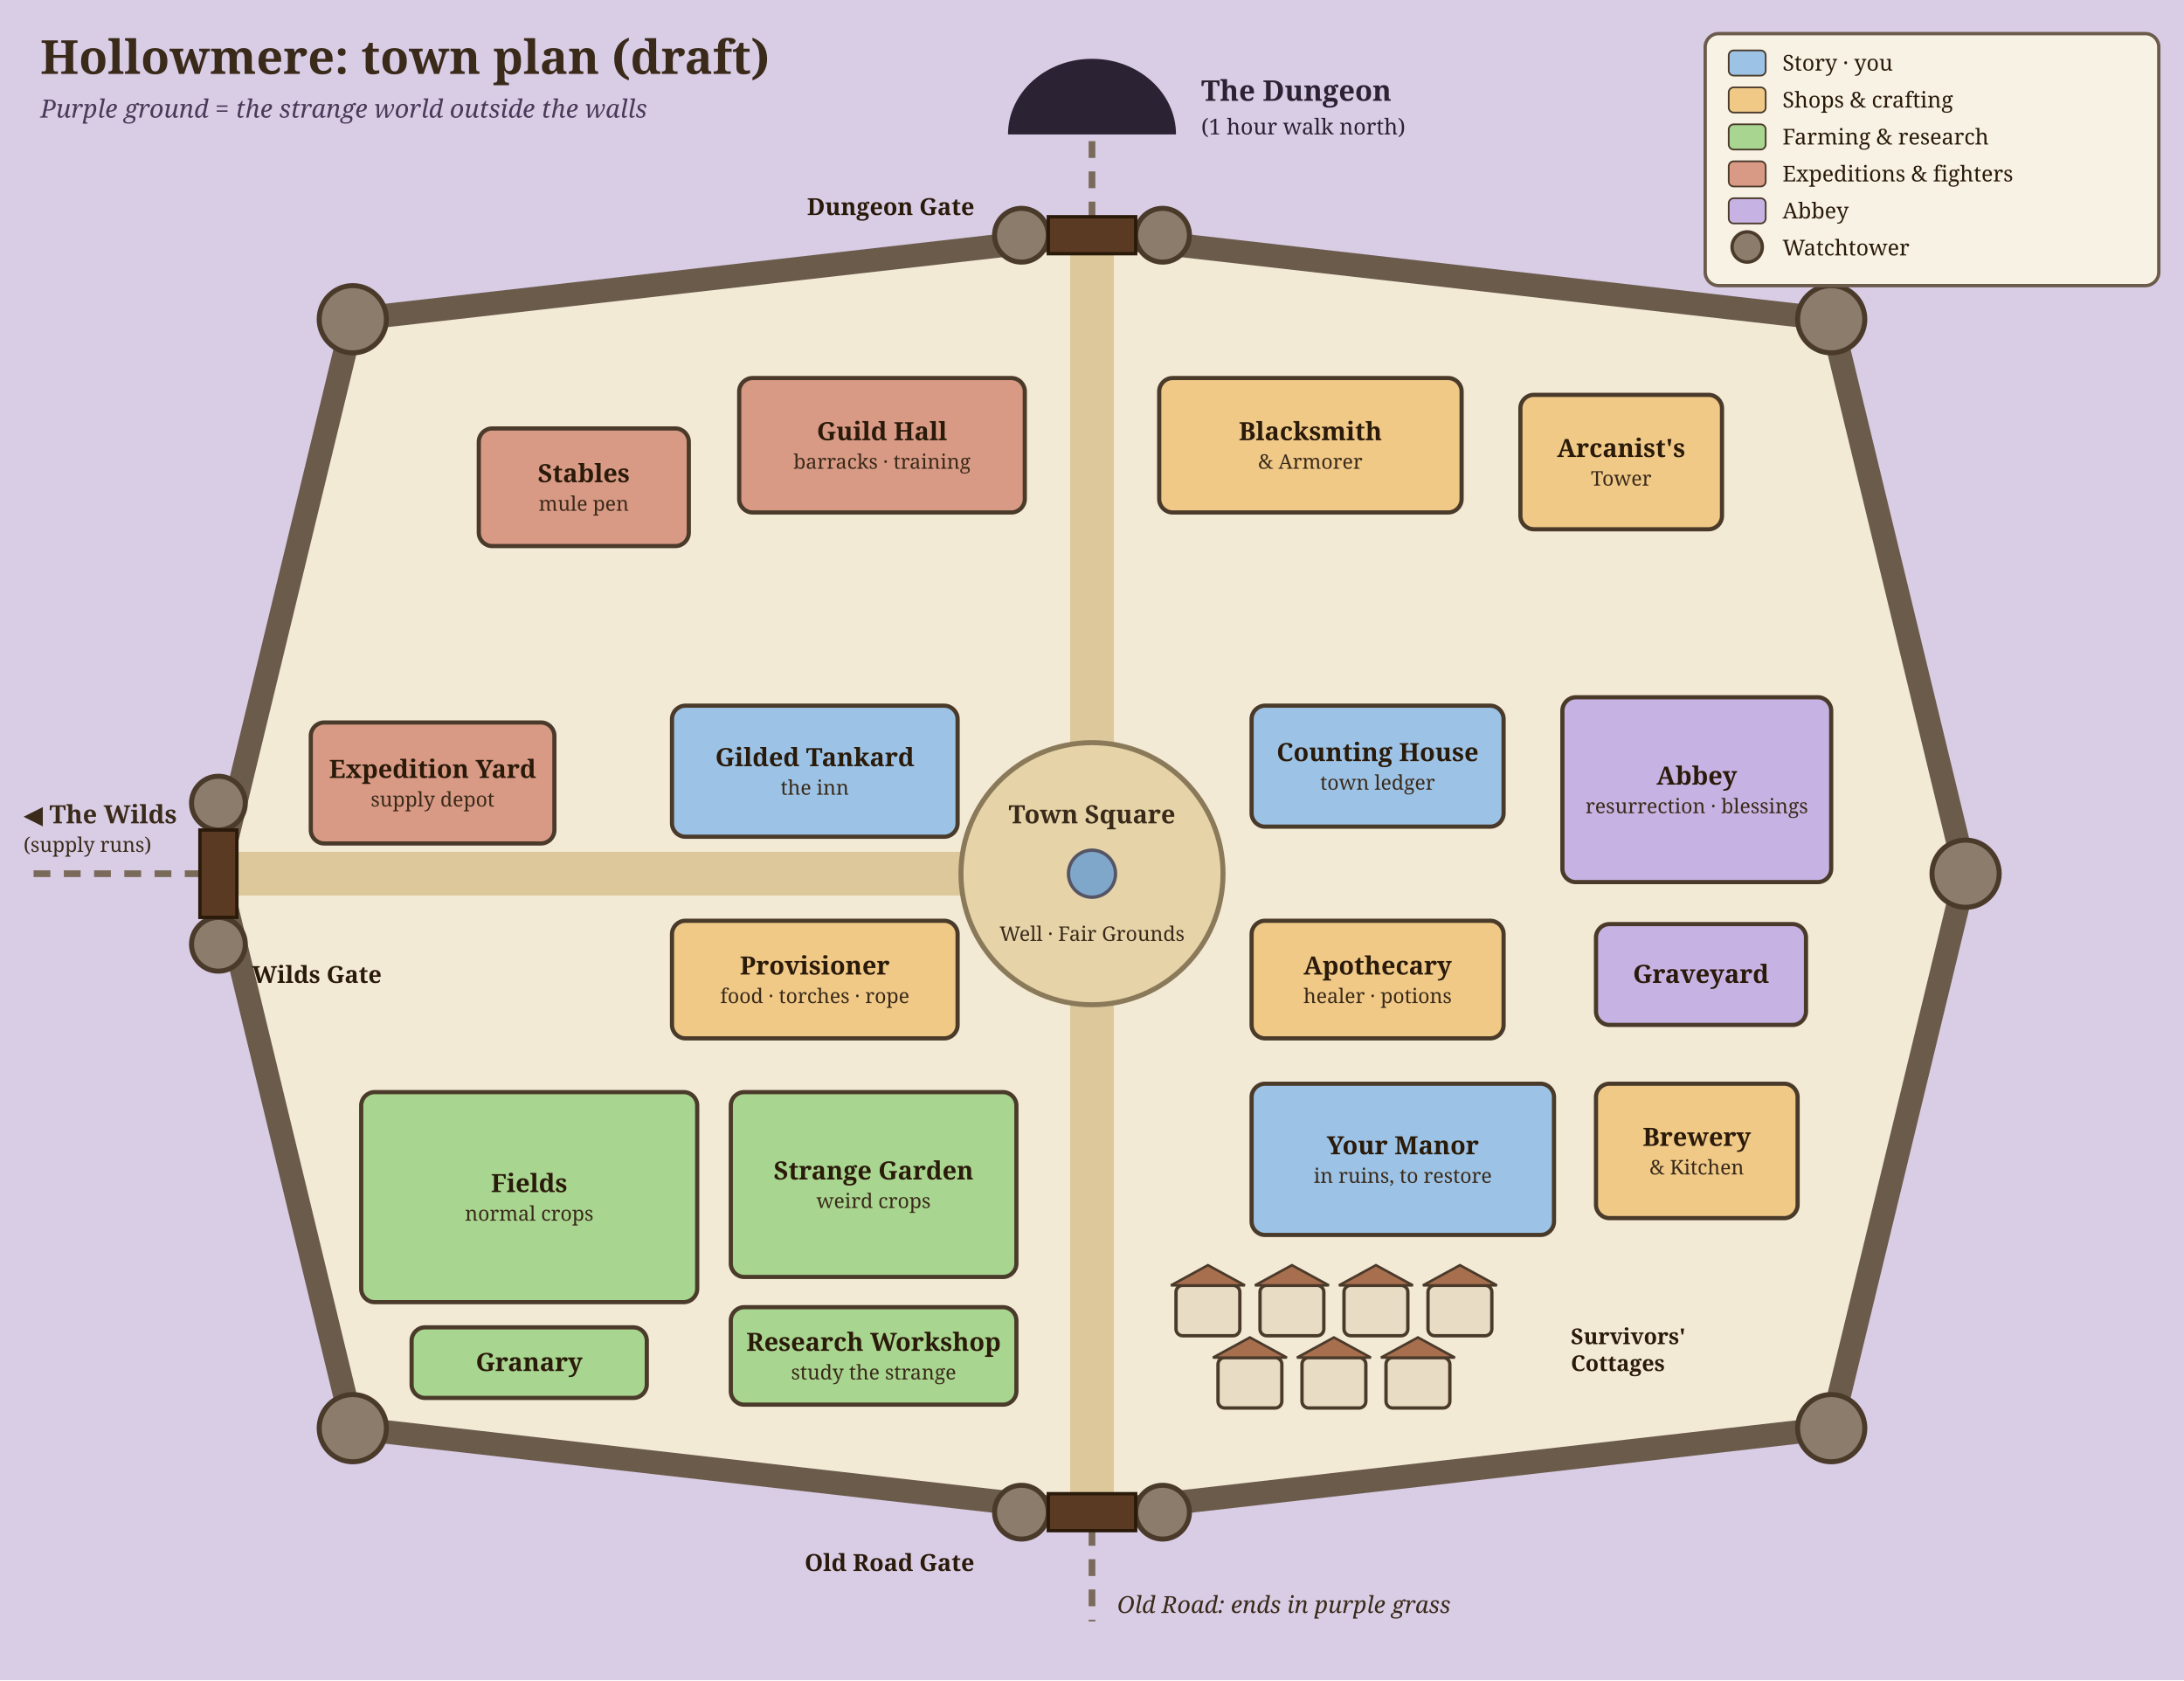
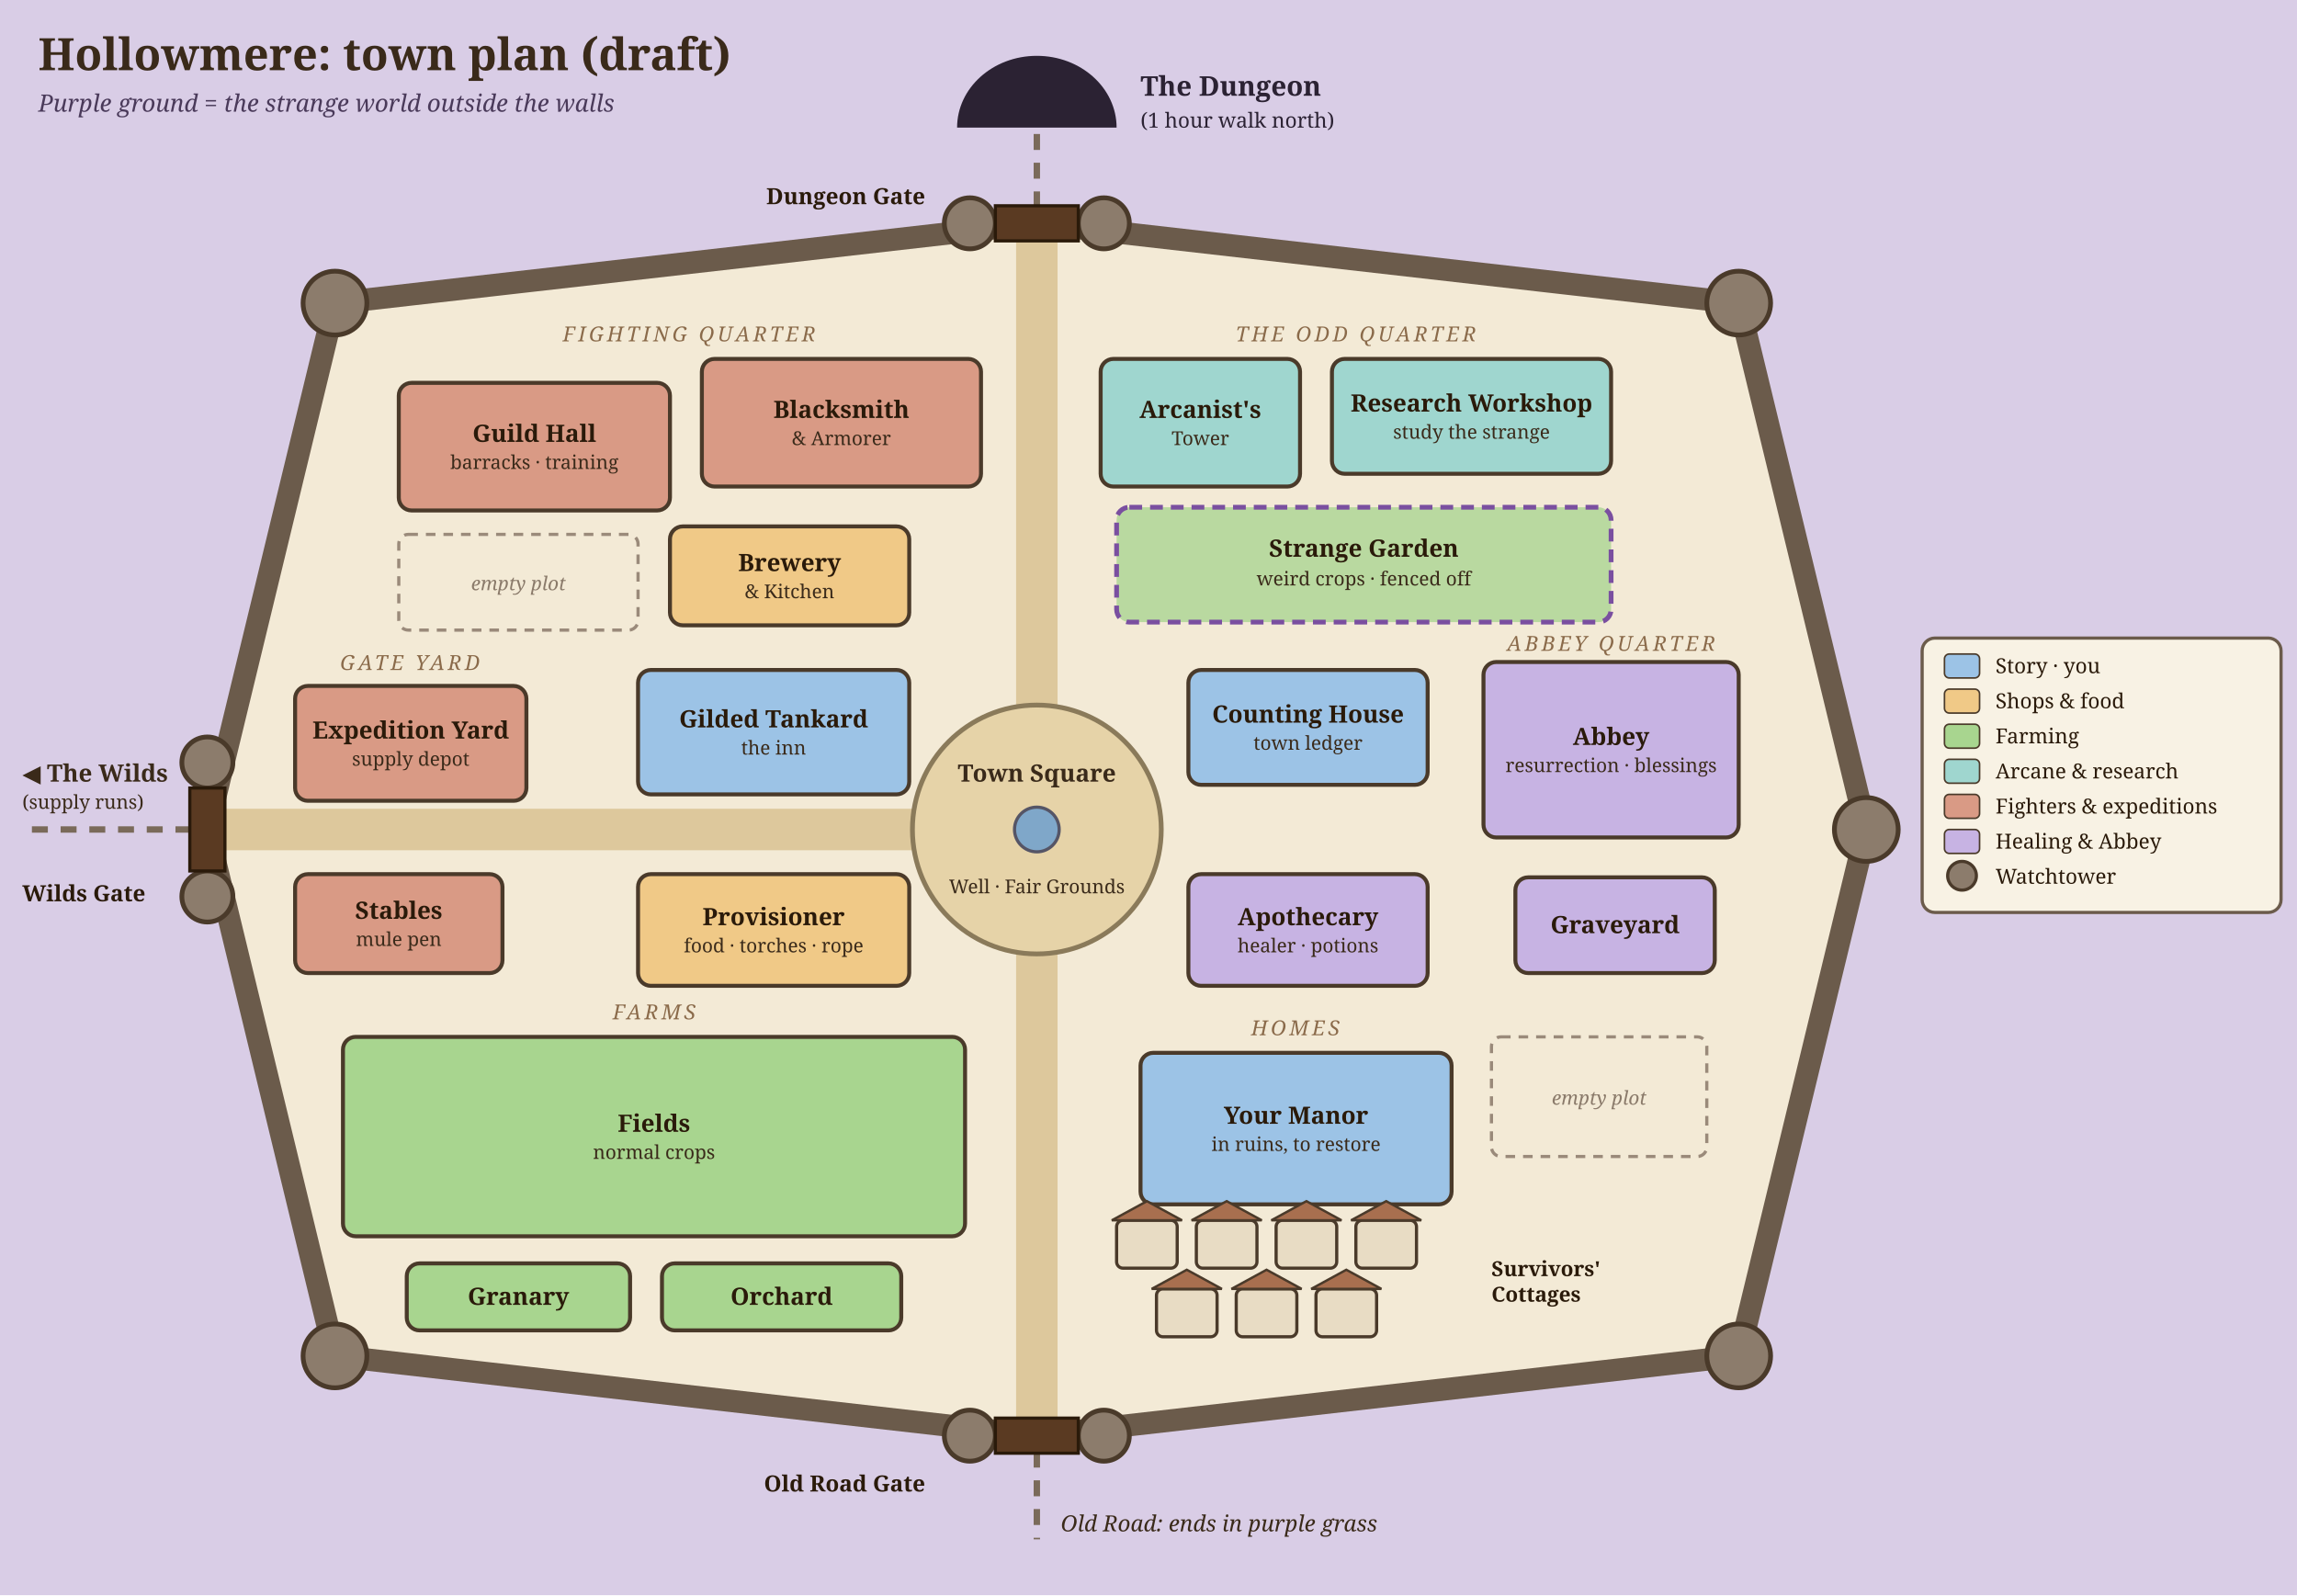
- <svg xmlns="http://www.w3.org/2000/svg" width="1300" height="1000" viewBox="0 0 1300 1000" font-family="Georgia, serif">
+ <svg xmlns="http://www.w3.org/2000/svg" width="1440" height="1000" viewBox="0 0 1440 1000" font-family="Georgia, serif">
  <rect width="100%" height="100%" fill="#d9cde6" />
  <text x="24" y="44" font-size="28" font-weight="bold" fill="#3a2a1a">Hollowmere: town plan (draft)</text>
  <text x="24" y="70" font-size="15" fill="#4a3a5a" font-style="italic">Purple ground = the strange world outside the walls</text>
  <polygon points="210,190 650,140 1090,190 1170,520 1090,850 650,900 210,850 130,520" fill="#f3ead6" stroke="#6b5b4b" stroke-width="14" stroke-linejoin="round" />
  <line x1="650" y1="130" x2="650" y2="80" stroke="#7a6a5a" stroke-width="4" stroke-dasharray="10 8" />
  <path d="M600,80 A50,45 0 0 1 700,80 Z" fill="#2b2233" />
  <text x="715" y="60" font-size="17" font-weight="bold" fill="#2b2233">The Dungeon</text>
  <text x="715" y="80" font-size="13" fill="#2b2233">(1 hour walk north)</text>
  <line x1="120" y1="520" x2="20" y2="520" stroke="#7a6a5a" stroke-width="4" stroke-dasharray="10 8" />
  <text x="14" y="490" font-size="15" font-weight="bold" fill="#3a2a1a">◀ The Wilds</text>
  <text x="14" y="507" font-size="12" fill="#3a2a1a">(supply runs)</text>
  <line x1="650" y1="910" x2="650" y2="965" stroke="#7a6a5a" stroke-width="4" stroke-dasharray="10 8" />
  <text x="665" y="960" font-size="14" font-style="italic" fill="#3a2a1a">Old Road: ends in purple grass</text>
  <line x1="650" y1="150" x2="650" y2="890" stroke="#ddc89c" stroke-width="26" />
  <line x1="140" y1="520" x2="650" y2="520" stroke="#ddc89c" stroke-width="26" />
  <circle cx="650" cy="520" r="78" fill="#e6d3a8" stroke="#8a7a5a" stroke-width="3" />
  <circle cx="650" cy="520" r="14" fill="#7fa7c9" stroke="#556" stroke-width="2" />
  <text x="650" y="490" font-size="15" font-weight="bold" text-anchor="middle" fill="#3a2a1a">Town Square</text>
  <text x="650" y="560" font-size="12" text-anchor="middle" fill="#3a2a1a">Well · Fair Grounds</text>
-   <rect x="440" y="225" width="170" height="80" rx="8" fill="#d99a85" stroke="#4a3a2a" stroke-width="2.5" />
-   <text x="525.0" y="262.0" font-size="15" font-weight="bold" text-anchor="middle" fill="#2a1a0a">Guild Hall</text>
-   <text x="525.0" y="279.0" font-size="12" text-anchor="middle" fill="#3a2a1a">barracks · training</text>
-   <rect x="690" y="225" width="180" height="80" rx="8" fill="#f0c987" stroke="#4a3a2a" stroke-width="2.5" />
-   <text x="780.0" y="262.0" font-size="15" font-weight="bold" text-anchor="middle" fill="#2a1a0a">Blacksmith</text>
-   <text x="780.0" y="279.0" font-size="12" text-anchor="middle" fill="#3a2a1a">&amp; Armorer</text>
-   <rect x="905" y="235" width="120" height="80" rx="8" fill="#f0c987" stroke="#4a3a2a" stroke-width="2.5" />
-   <text x="965.0" y="272.0" font-size="15" font-weight="bold" text-anchor="middle" fill="#2a1a0a">Arcanist's</text>
-   <text x="965.0" y="289.0" font-size="12" text-anchor="middle" fill="#3a2a1a">Tower</text>
-   <rect x="285" y="255" width="125" height="70" rx="8" fill="#d99a85" stroke="#4a3a2a" stroke-width="2.5" />
-   <text x="347.5" y="287.0" font-size="15" font-weight="bold" text-anchor="middle" fill="#2a1a0a">Stables</text>
-   <text x="347.5" y="304.0" font-size="12" text-anchor="middle" fill="#3a2a1a">mule pen</text>
+   <rect x="700" y="318" width="310" height="72" rx="8" fill="#b9d9a0" stroke="#7a4fa0" stroke-width="3" stroke-dasharray="8 5" />
+   <text x="855" y="349" font-size="15" font-weight="bold" text-anchor="middle" fill="#2a1a0a">Strange Garden</text>
+   <text x="855" y="367" font-size="12" text-anchor="middle" fill="#3a2a1a">weird crops · fenced off</text>
+   <rect x="250" y="335" width="150" height="60" rx="6" fill="none" stroke="#9a8a7a" stroke-width="2" stroke-dasharray="6 5" />
+   <text x="325.0" y="370.0" font-size="12" font-style="italic" text-anchor="middle" fill="#8a7a6a">empty plot</text>
+   <rect x="935" y="650" width="135" height="75" rx="6" fill="none" stroke="#9a8a7a" stroke-width="2" stroke-dasharray="6 5" />
+   <text x="1002.5" y="692.5" font-size="12" font-style="italic" text-anchor="middle" fill="#8a7a6a">empty plot</text>
+   <text x="432" y="214" font-size="13" letter-spacing="2" font-style="italic" text-anchor="middle" fill="#8a6a4a">FIGHTING QUARTER</text>
+   <text x="850" y="214" font-size="13" letter-spacing="2" font-style="italic" text-anchor="middle" fill="#8a6a4a">THE ODD QUARTER</text>
+   <text x="257" y="420" font-size="13" letter-spacing="2" font-style="italic" text-anchor="middle" fill="#8a6a4a">GATE YARD</text>
+   <text x="1010" y="408" font-size="13" letter-spacing="2" font-style="italic" text-anchor="middle" fill="#8a6a4a">ABBEY QUARTER</text>
+   <text x="410" y="639" font-size="13" letter-spacing="2" font-style="italic" text-anchor="middle" fill="#8a6a4a">FARMS</text>
+   <text x="812" y="649" font-size="13" letter-spacing="2" font-style="italic" text-anchor="middle" fill="#8a6a4a">HOMES</text>
+   <rect x="250" y="240" width="170" height="80" rx="8" fill="#d99a85" stroke="#4a3a2a" stroke-width="2.5" />
+   <text x="335.0" y="277.0" font-size="15" font-weight="bold" text-anchor="middle" fill="#2a1a0a">Guild Hall</text>
+   <text x="335.0" y="294.0" font-size="12" text-anchor="middle" fill="#3a2a1a">barracks · training</text>
+   <rect x="440" y="225" width="175" height="80" rx="8" fill="#d99a85" stroke="#4a3a2a" stroke-width="2.5" />
+   <text x="527.5" y="262.0" font-size="15" font-weight="bold" text-anchor="middle" fill="#2a1a0a">Blacksmith</text>
+   <text x="527.5" y="279.0" font-size="12" text-anchor="middle" fill="#3a2a1a">&amp; Armorer</text>
+   <rect x="690" y="225" width="125" height="80" rx="8" fill="#9fd6cf" stroke="#4a3a2a" stroke-width="2.5" />
+   <text x="752.5" y="262.0" font-size="15" font-weight="bold" text-anchor="middle" fill="#2a1a0a">Arcanist's</text>
+   <text x="752.5" y="279.0" font-size="12" text-anchor="middle" fill="#3a2a1a">Tower</text>
+   <rect x="835" y="225" width="175" height="72" rx="8" fill="#9fd6cf" stroke="#4a3a2a" stroke-width="2.5" />
+   <text x="922.5" y="258.0" font-size="15" font-weight="bold" text-anchor="middle" fill="#2a1a0a">Research Workshop</text>
+   <text x="922.5" y="275.0" font-size="12" text-anchor="middle" fill="#3a2a1a">study the strange</text>
+   <rect x="420" y="330" width="150" height="62" rx="8" fill="#f0c987" stroke="#4a3a2a" stroke-width="2.5" />
+   <text x="495.0" y="358.0" font-size="15" font-weight="bold" text-anchor="middle" fill="#2a1a0a">Brewery</text>
+   <text x="495.0" y="375.0" font-size="12" text-anchor="middle" fill="#3a2a1a">&amp; Kitchen</text>
  <rect x="185" y="430" width="145" height="72" rx="8" fill="#d99a85" stroke="#4a3a2a" stroke-width="2.5" />
  <text x="257.5" y="463.0" font-size="15" font-weight="bold" text-anchor="middle" fill="#2a1a0a">Expedition Yard</text>
  <text x="257.5" y="480.0" font-size="12" text-anchor="middle" fill="#3a2a1a">supply depot</text>
+   <rect x="185" y="548" width="130" height="62" rx="8" fill="#d99a85" stroke="#4a3a2a" stroke-width="2.5" />
+   <text x="250.0" y="576.0" font-size="15" font-weight="bold" text-anchor="middle" fill="#2a1a0a">Stables</text>
+   <text x="250.0" y="593.0" font-size="12" text-anchor="middle" fill="#3a2a1a">mule pen</text>
  <rect x="400" y="420" width="170" height="78" rx="8" fill="#9cc3e6" stroke="#4a3a2a" stroke-width="2.5" />
  <text x="485.0" y="456.0" font-size="15" font-weight="bold" text-anchor="middle" fill="#2a1a0a">Gilded Tankard</text>
  <text x="485.0" y="473.0" font-size="12" text-anchor="middle" fill="#3a2a1a">the inn</text>
  <rect x="400" y="548" width="170" height="70" rx="8" fill="#f0c987" stroke="#4a3a2a" stroke-width="2.5" />
  <text x="485.0" y="580.0" font-size="15" font-weight="bold" text-anchor="middle" fill="#2a1a0a">Provisioner</text>
  <text x="485.0" y="597.0" font-size="12" text-anchor="middle" fill="#3a2a1a">food · torches · rope</text>
  <rect x="745" y="420" width="150" height="72" rx="8" fill="#9cc3e6" stroke="#4a3a2a" stroke-width="2.5" />
  <text x="820.0" y="453.0" font-size="15" font-weight="bold" text-anchor="middle" fill="#2a1a0a">Counting House</text>
  <text x="820.0" y="470.0" font-size="12" text-anchor="middle" fill="#3a2a1a">town ledger</text>
-   <rect x="745" y="548" width="150" height="70" rx="8" fill="#f0c987" stroke="#4a3a2a" stroke-width="2.5" />
+   <rect x="745" y="548" width="150" height="70" rx="8" fill="#c7b3e3" stroke="#4a3a2a" stroke-width="2.5" />
  <text x="820.0" y="580.0" font-size="15" font-weight="bold" text-anchor="middle" fill="#2a1a0a">Apothecary</text>
  <text x="820.0" y="597.0" font-size="12" text-anchor="middle" fill="#3a2a1a">healer · potions</text>
  <rect x="930" y="415" width="160" height="110" rx="8" fill="#c7b3e3" stroke="#4a3a2a" stroke-width="2.5" />
  <text x="1010.0" y="467.0" font-size="15" font-weight="bold" text-anchor="middle" fill="#2a1a0a">Abbey</text>
  <text x="1010.0" y="484.0" font-size="12" text-anchor="middle" fill="#3a2a1a">resurrection · blessings</text>
  <rect x="950" y="550" width="125" height="60" rx="8" fill="#c7b3e3" stroke="#4a3a2a" stroke-width="2.5" />
  <text x="1012.5" y="585.0" font-size="15" font-weight="bold" text-anchor="middle" fill="#2a1a0a">Graveyard</text>
-   <rect x="215" y="650" width="200" height="125" rx="8" fill="#a8d58f" stroke="#4a3a2a" stroke-width="2.5" />
-   <text x="315.0" y="709.5" font-size="15" font-weight="bold" text-anchor="middle" fill="#2a1a0a">Fields</text>
-   <text x="315.0" y="726.5" font-size="12" text-anchor="middle" fill="#3a2a1a">normal crops</text>
-   <rect x="435" y="650" width="170" height="110" rx="8" fill="#a8d58f" stroke="#4a3a2a" stroke-width="2.5" />
-   <text x="520.0" y="702.0" font-size="15" font-weight="bold" text-anchor="middle" fill="#2a1a0a">Strange Garden</text>
-   <text x="520.0" y="719.0" font-size="12" text-anchor="middle" fill="#3a2a1a">weird crops</text>
-   <rect x="435" y="778" width="170" height="58" rx="8" fill="#a8d58f" stroke="#4a3a2a" stroke-width="2.5" />
-   <text x="520.0" y="804.0" font-size="15" font-weight="bold" text-anchor="middle" fill="#2a1a0a">Research Workshop</text>
-   <text x="520.0" y="821.0" font-size="12" text-anchor="middle" fill="#3a2a1a">study the strange</text>
-   <rect x="245" y="790" width="140" height="42" rx="8" fill="#a8d58f" stroke="#4a3a2a" stroke-width="2.5" />
-   <text x="315.0" y="816.0" font-size="15" font-weight="bold" text-anchor="middle" fill="#2a1a0a">Granary</text>
-   <rect x="745" y="645" width="180" height="90" rx="8" fill="#9cc3e6" stroke="#4a3a2a" stroke-width="2.5" />
-   <text x="835.0" y="687.0" font-size="15" font-weight="bold" text-anchor="middle" fill="#2a1a0a">Your Manor</text>
-   <text x="835.0" y="704.0" font-size="12" text-anchor="middle" fill="#3a2a1a">in ruins, to restore</text>
-   <rect x="950" y="645" width="120" height="80" rx="8" fill="#f0c987" stroke="#4a3a2a" stroke-width="2.5" />
-   <text x="1010.0" y="682.0" font-size="15" font-weight="bold" text-anchor="middle" fill="#2a1a0a">Brewery</text>
-   <text x="1010.0" y="699.0" font-size="12" text-anchor="middle" fill="#3a2a1a">&amp; Kitchen</text>
+   <rect x="215" y="650" width="390" height="125" rx="8" fill="#a8d58f" stroke="#4a3a2a" stroke-width="2.5" />
+   <text x="410.0" y="709.5" font-size="15" font-weight="bold" text-anchor="middle" fill="#2a1a0a">Fields</text>
+   <text x="410.0" y="726.5" font-size="12" text-anchor="middle" fill="#3a2a1a">normal crops</text>
+   <rect x="255" y="792" width="140" height="42" rx="8" fill="#a8d58f" stroke="#4a3a2a" stroke-width="2.5" />
+   <text x="325.0" y="818.0" font-size="15" font-weight="bold" text-anchor="middle" fill="#2a1a0a">Granary</text>
+   <rect x="415" y="792" width="150" height="42" rx="8" fill="#a8d58f" stroke="#4a3a2a" stroke-width="2.5" />
+   <text x="490.0" y="818.0" font-size="15" font-weight="bold" text-anchor="middle" fill="#2a1a0a">Orchard</text>
+   <rect x="715" y="660" width="195" height="95" rx="8" fill="#9cc3e6" stroke="#4a3a2a" stroke-width="2.5" />
+   <text x="812.5" y="704.5" font-size="15" font-weight="bold" text-anchor="middle" fill="#2a1a0a">Your Manor</text>
+   <text x="812.5" y="721.5" font-size="12" text-anchor="middle" fill="#3a2a1a">in ruins, to restore</text>
  <rect x="700" y="765" width="38" height="30" rx="4" fill="#e8dcc4" stroke="#4a3a2a" stroke-width="2" />
  <path d="M697,765 L719,753 L741,765 Z" fill="#a86f4f" stroke="#4a3a2a" stroke-width="1.5" />
  <rect x="750" y="765" width="38" height="30" rx="4" fill="#e8dcc4" stroke="#4a3a2a" stroke-width="2" />
  <path d="M747,765 L769,753 L791,765 Z" fill="#a86f4f" stroke="#4a3a2a" stroke-width="1.5" />
  <rect x="800" y="765" width="38" height="30" rx="4" fill="#e8dcc4" stroke="#4a3a2a" stroke-width="2" />
  <path d="M797,765 L819,753 L841,765 Z" fill="#a86f4f" stroke="#4a3a2a" stroke-width="1.5" />
  <rect x="850" y="765" width="38" height="30" rx="4" fill="#e8dcc4" stroke="#4a3a2a" stroke-width="2" />
  <path d="M847,765 L869,753 L891,765 Z" fill="#a86f4f" stroke="#4a3a2a" stroke-width="1.5" />
  <rect x="725" y="808" width="38" height="30" rx="4" fill="#e8dcc4" stroke="#4a3a2a" stroke-width="2" />
  <path d="M722,808 L744,796 L766,808 Z" fill="#a86f4f" stroke="#4a3a2a" stroke-width="1.5" />
  <rect x="775" y="808" width="38" height="30" rx="4" fill="#e8dcc4" stroke="#4a3a2a" stroke-width="2" />
  <path d="M772,808 L794,796 L816,808 Z" fill="#a86f4f" stroke="#4a3a2a" stroke-width="1.5" />
  <rect x="825" y="808" width="38" height="30" rx="4" fill="#e8dcc4" stroke="#4a3a2a" stroke-width="2" />
  <path d="M822,808 L844,796 L866,808 Z" fill="#a86f4f" stroke="#4a3a2a" stroke-width="1.5" />
  <text x="935" y="800" font-size="13" font-weight="bold" fill="#2a1a0a">Survivors'</text>
  <text x="935" y="816" font-size="13" font-weight="bold" fill="#2a1a0a">Cottages</text>
  <circle cx="210" cy="190" r="20" fill="#8c7c6c" stroke="#4a3a2a" stroke-width="3" />
  <circle cx="1090" cy="190" r="20" fill="#8c7c6c" stroke="#4a3a2a" stroke-width="3" />
  <circle cx="1170" cy="520" r="20" fill="#8c7c6c" stroke="#4a3a2a" stroke-width="3" />
  <circle cx="1090" cy="850" r="20" fill="#8c7c6c" stroke="#4a3a2a" stroke-width="3" />
  <circle cx="210" cy="850" r="20" fill="#8c7c6c" stroke="#4a3a2a" stroke-width="3" />
  <circle cx="608" cy="140" r="16" fill="#8c7c6c" stroke="#4a3a2a" stroke-width="3" />
  <circle cx="692" cy="140" r="16" fill="#8c7c6c" stroke="#4a3a2a" stroke-width="3" />
  <rect x="624" y="129" width="52" height="22" fill="#5a3a22" stroke="#2a1a0a" stroke-width="2" />
  <text x="580" y="128" font-size="14" font-weight="bold" text-anchor="end" fill="#2a1a0a">Dungeon Gate</text>
  <circle cx="130" cy="478" r="16" fill="#8c7c6c" stroke="#4a3a2a" stroke-width="3" />
  <circle cx="130" cy="562" r="16" fill="#8c7c6c" stroke="#4a3a2a" stroke-width="3" />
  <rect x="119" y="494" width="22" height="52" fill="#5a3a22" stroke="#2a1a0a" stroke-width="2" />
-   <text x="150" y="585" font-size="14" font-weight="bold" text-anchor="start" fill="#2a1a0a">Wilds Gate</text>
+   <text x="14" y="565" font-size="14" font-weight="bold" text-anchor="start" fill="#2a1a0a">Wilds Gate</text>
  <circle cx="608" cy="900" r="16" fill="#8c7c6c" stroke="#4a3a2a" stroke-width="3" />
  <circle cx="692" cy="900" r="16" fill="#8c7c6c" stroke="#4a3a2a" stroke-width="3" />
  <rect x="624" y="889" width="52" height="22" fill="#5a3a22" stroke="#2a1a0a" stroke-width="2" />
  <text x="580" y="935" font-size="14" font-weight="bold" text-anchor="end" fill="#2a1a0a">Old Road Gate</text>
-   <rect x="1015" y="20" width="270" height="150" rx="8" fill="#f8f2e4" stroke="#6b5b4b" stroke-width="2" />
-   <rect x="1029" y="30" width="22" height="15" rx="3" fill="#9cc3e6" stroke="#4a3a2a" />
-   <text x="1061" y="42" font-size="13" fill="#2a1a0a">Story · you</text>
-   <rect x="1029" y="52" width="22" height="15" rx="3" fill="#f0c987" stroke="#4a3a2a" />
-   <text x="1061" y="64" font-size="13" fill="#2a1a0a">Shops &amp; crafting</text>
-   <rect x="1029" y="74" width="22" height="15" rx="3" fill="#a8d58f" stroke="#4a3a2a" />
-   <text x="1061" y="86" font-size="13" fill="#2a1a0a">Farming &amp; research</text>
-   <rect x="1029" y="96" width="22" height="15" rx="3" fill="#d99a85" stroke="#4a3a2a" />
-   <text x="1061" y="108" font-size="13" fill="#2a1a0a">Expeditions &amp; fighters</text>
-   <rect x="1029" y="118" width="22" height="15" rx="3" fill="#c7b3e3" stroke="#4a3a2a" />
-   <text x="1061" y="130" font-size="13" fill="#2a1a0a">Abbey</text>
-   <circle cx="1040" cy="147" r="9" fill="#8c7c6c" stroke="#4a3a2a" stroke-width="2" />
-   <text x="1061" y="152" font-size="13" fill="#2a1a0a">Watchtower</text>
+   <rect x="1205" y="400" width="225" height="172" rx="8" fill="#f8f2e4" stroke="#6b5b4b" stroke-width="2" />
+   <rect x="1219" y="410" width="22" height="15" rx="3" fill="#9cc3e6" stroke="#4a3a2a" />
+   <text x="1251" y="422" font-size="13" fill="#2a1a0a">Story · you</text>
+   <rect x="1219" y="432" width="22" height="15" rx="3" fill="#f0c987" stroke="#4a3a2a" />
+   <text x="1251" y="444" font-size="13" fill="#2a1a0a">Shops &amp; food</text>
+   <rect x="1219" y="454" width="22" height="15" rx="3" fill="#a8d58f" stroke="#4a3a2a" />
+   <text x="1251" y="466" font-size="13" fill="#2a1a0a">Farming</text>
+   <rect x="1219" y="476" width="22" height="15" rx="3" fill="#9fd6cf" stroke="#4a3a2a" />
+   <text x="1251" y="488" font-size="13" fill="#2a1a0a">Arcane &amp; research</text>
+   <rect x="1219" y="498" width="22" height="15" rx="3" fill="#d99a85" stroke="#4a3a2a" />
+   <text x="1251" y="510" font-size="13" fill="#2a1a0a">Fighters &amp; expeditions</text>
+   <rect x="1219" y="520" width="22" height="15" rx="3" fill="#c7b3e3" stroke="#4a3a2a" />
+   <text x="1251" y="532" font-size="13" fill="#2a1a0a">Healing &amp; Abbey</text>
+   <circle cx="1230" cy="549" r="9" fill="#8c7c6c" stroke="#4a3a2a" stroke-width="2" />
+   <text x="1251" y="554" font-size="13" fill="#2a1a0a">Watchtower</text>
</svg>
